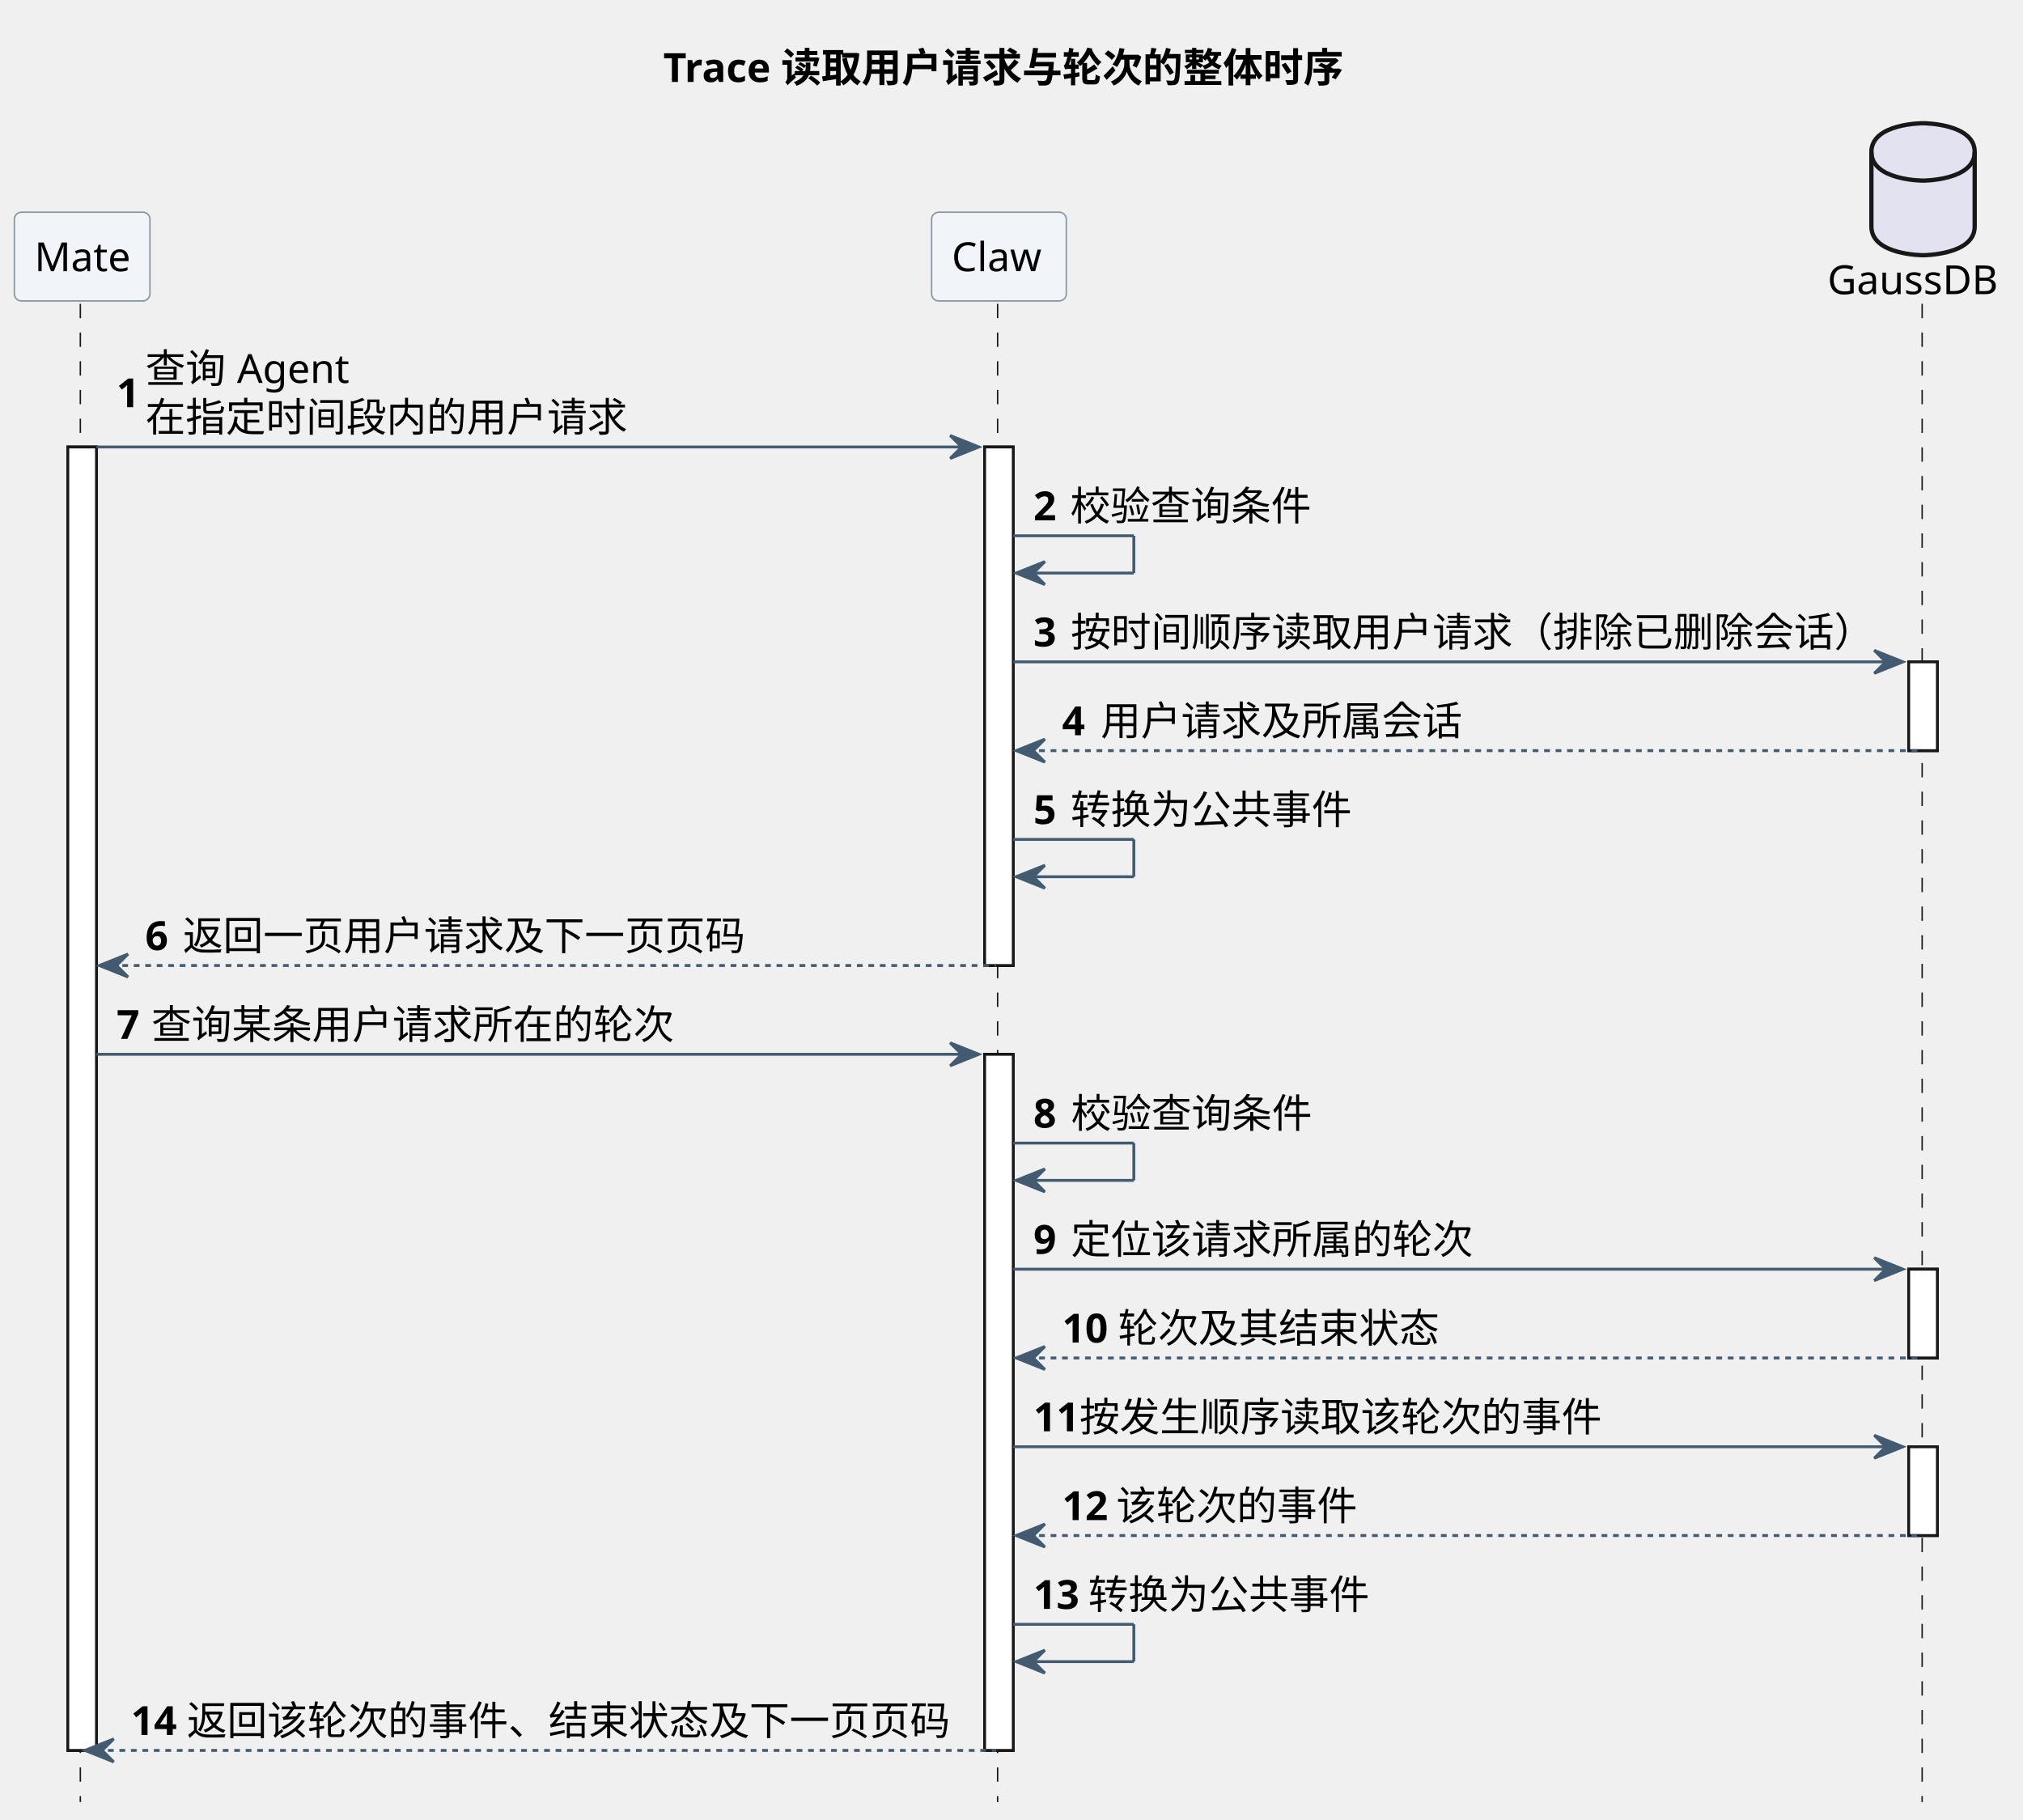
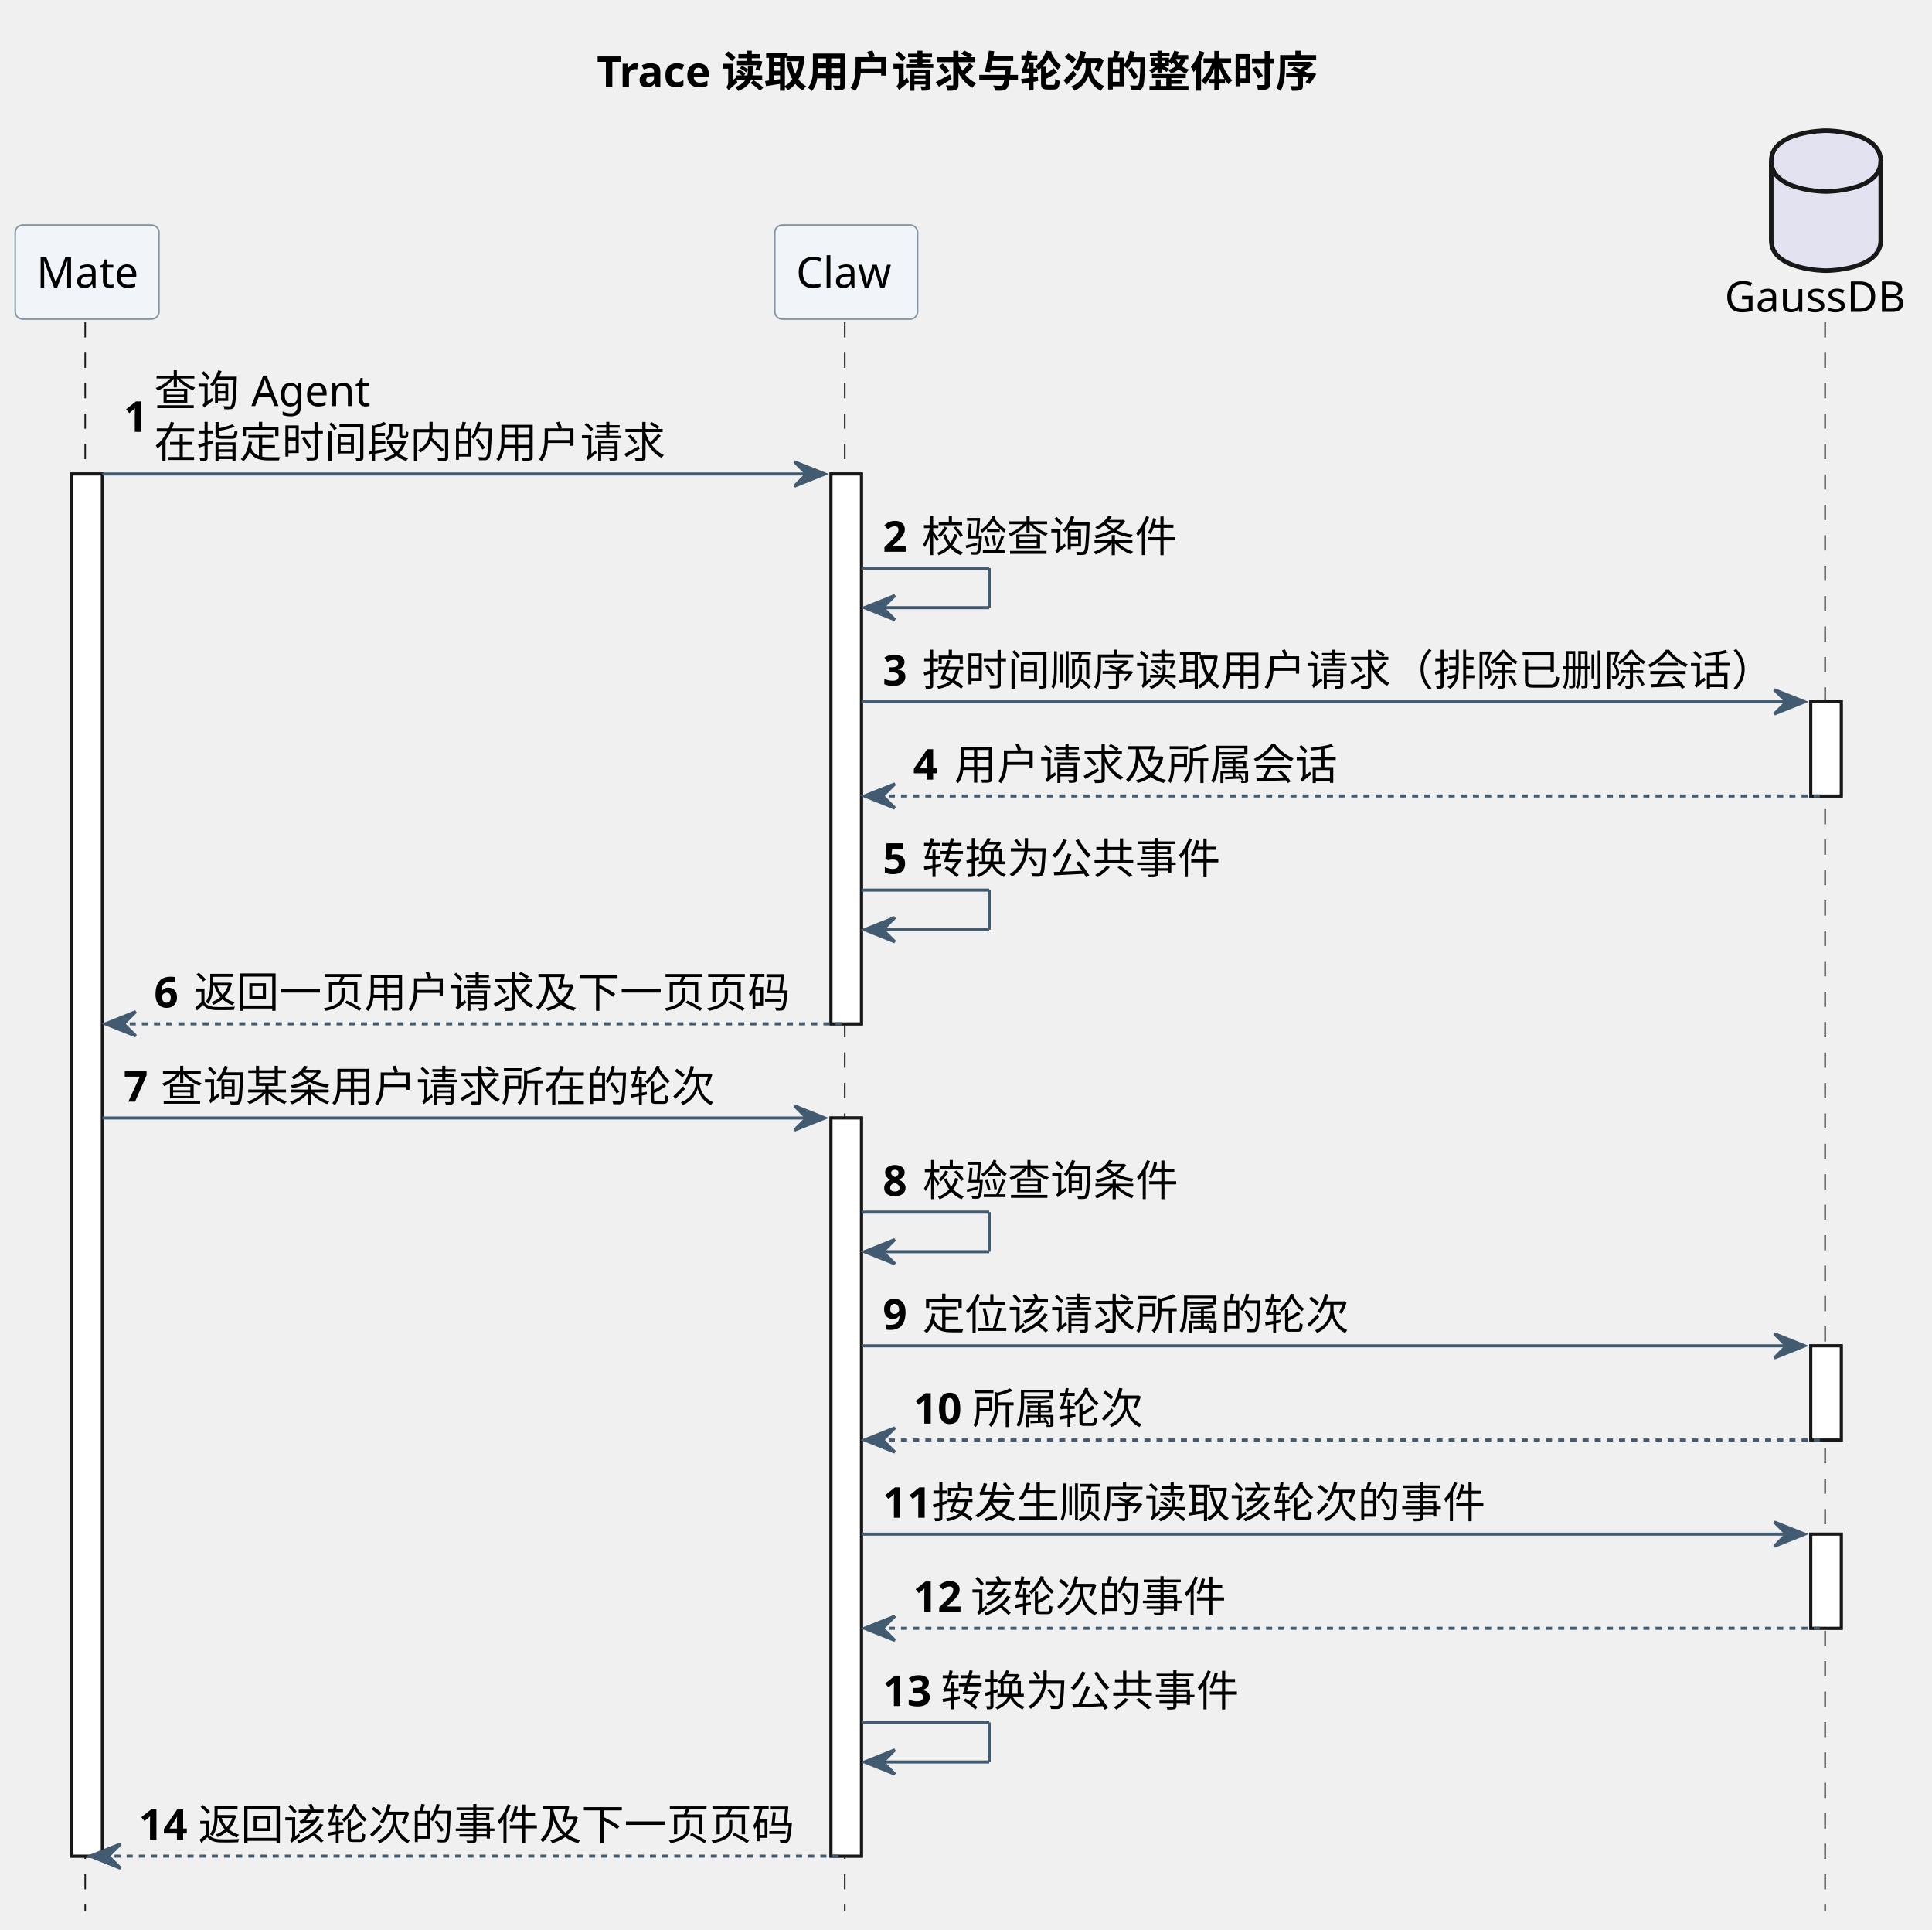
- <svg xmlns="http://www.w3.org/2000/svg" contentStyleType="text/css" height="634px" preserveAspectRatio="none" style="width:705px;height:634px;background:#FFFFFF;" version="1.1" viewBox="0 0 705 634" width="705px" zoomAndPan="magnify">
+ <svg xmlns="http://www.w3.org/2000/svg" contentStyleType="text/css" height="634px" preserveAspectRatio="none" style="width:635px;height:634px;background:#FFFFFF;" version="1.1" viewBox="0 0 635 634" width="635px" zoomAndPan="magnify">
  <defs />
  <g>
-     <text fill="#000000" font-family="sans-serif" font-size="14" font-weight="bold" lengthAdjust="spacing" textLength="245.191" x="231.144" y="28.562">Trace 读取用户请求与轮次的整体时序</text>
+     <text fill="#000000" font-family="sans-serif" font-size="14" font-weight="bold" lengthAdjust="spacing" textLength="245.191" x="196.144" y="28.562">Trace 读取用户请求与轮次的整体时序</text>
    <rect fill="#FFFFFF" height="454.213" style="stroke:#181818;stroke-width:1.0;" width="10" x="23.625" y="155.758" />
-     <rect fill="#FFFFFF" height="180.697" style="stroke:#181818;stroke-width:1.0;" width="10" x="343.129" y="155.758" />
-     <rect fill="#FFFFFF" height="242.576" style="stroke:#181818;stroke-width:1.0;" width="10" x="343.129" y="367.394" />
-     <rect fill="#FFFFFF" height="30.939" style="stroke:#181818;stroke-width:1.0;" width="10" x="665.166" y="230.637" />
-     <rect fill="#FFFFFF" height="30.939" style="stroke:#181818;stroke-width:1.0;" width="10" x="665.166" y="442.273" />
-     <rect fill="#FFFFFF" height="30.939" style="stroke:#181818;stroke-width:1.0;" width="10" x="665.166" y="504.152" />
+     <rect fill="#FFFFFF" height="180.697" style="stroke:#181818;stroke-width:1.0;" width="10" x="273.129" y="155.758" />
+     <rect fill="#FFFFFF" height="242.576" style="stroke:#181818;stroke-width:1.0;" width="10" x="273.129" y="367.394" />
+     <rect fill="#FFFFFF" height="30.939" style="stroke:#181818;stroke-width:1.0;" width="10" x="595.166" y="230.637" />
+     <rect fill="#FFFFFF" height="30.939" style="stroke:#181818;stroke-width:1.0;" width="10" x="595.166" y="442.273" />
+     <rect fill="#FFFFFF" height="30.939" style="stroke:#181818;stroke-width:1.0;" width="10" x="595.166" y="504.152" />
    <line style="stroke:#181818;stroke-width:0.5;stroke-dasharray:5.0,5.0;" x1="28" x2="28" y1="105.879" y2="627.971" />
-     <line style="stroke:#181818;stroke-width:0.5;stroke-dasharray:5.0,5.0;" x1="347.661" x2="347.661" y1="105.879" y2="627.971" />
-     <line style="stroke:#181818;stroke-width:0.5;stroke-dasharray:5.0,5.0;" x1="669.852" x2="669.852" y1="105.879" y2="627.971" />
+     <line style="stroke:#181818;stroke-width:0.5;stroke-dasharray:5.0,5.0;" x1="277.661" x2="277.661" y1="105.879" y2="627.971" />
+     <line style="stroke:#181818;stroke-width:0.5;stroke-dasharray:5.0,5.0;" x1="599.852" x2="599.852" y1="105.879" y2="627.971" />
    <rect fill="#F1F5F9" height="30.939" rx="2.5" ry="2.5" style="stroke:#8496A4;stroke-width:0.5;" width="47.25" x="5" y="73.939" />
    <text fill="#000000" font-family="sans-serif" font-size="14" lengthAdjust="spacing" textLength="33.25" x="12" y="94.502">Mate</text>
-     <rect fill="#F1F5F9" height="30.939" rx="2.5" ry="2.5" style="stroke:#8496A4;stroke-width:0.5;" width="46.935" x="324.661" y="73.939" />
-     <text fill="#000000" font-family="sans-serif" font-size="14" lengthAdjust="spacing" textLength="32.935" x="331.661" y="94.502">Claw</text>
-     <text fill="#000000" font-family="sans-serif" font-size="14" lengthAdjust="spacing" textLength="60.628" x="636.852" y="102.502">GaussDB</text>
-     <path d="M652.166,52.94 C652.166,42.94 670.166,42.94 670.166,42.94 C670.166,42.94 688.166,42.94 688.166,52.94 L688.166,78.939 C688.166,88.939 670.166,88.939 670.166,88.939 C670.166,88.939 652.166,88.939 652.166,78.939 L652.166,52.94 " fill="#E2E2F0" style="stroke:#181818;stroke-width:1.5;" />
-     <path d="M652.166,52.94 C652.166,62.94 670.166,62.94 670.166,62.94 C670.166,62.94 688.166,62.94 688.166,52.94 " fill="none" style="stroke:#181818;stroke-width:1.5;" />
+     <rect fill="#F1F5F9" height="30.939" rx="2.5" ry="2.5" style="stroke:#8496A4;stroke-width:0.5;" width="46.935" x="254.661" y="73.939" />
+     <text fill="#000000" font-family="sans-serif" font-size="14" lengthAdjust="spacing" textLength="32.935" x="261.661" y="94.502">Claw</text>
+     <text fill="#000000" font-family="sans-serif" font-size="14" lengthAdjust="spacing" textLength="60.628" x="566.852" y="102.502">GaussDB</text>
+     <path d="M582.166,52.94 C582.166,42.94 600.166,42.94 600.166,42.94 C600.166,42.94 618.166,42.94 618.166,52.94 L618.166,78.939 C618.166,88.939 600.166,88.939 600.166,88.939 C600.166,88.939 582.166,88.939 582.166,78.939 L582.166,52.94 " fill="#E2E2F0" style="stroke:#181818;stroke-width:1.5;" />
+     <path d="M582.166,52.94 C582.166,62.94 600.166,62.94 600.166,62.94 C600.166,62.94 618.166,62.94 618.166,52.94 " fill="none" style="stroke:#181818;stroke-width:1.5;" />
    <rect fill="#FFFFFF" height="454.213" style="stroke:#181818;stroke-width:1.0;" width="10" x="23.625" y="155.758" />
-     <rect fill="#FFFFFF" height="180.697" style="stroke:#181818;stroke-width:1.0;" width="10" x="343.129" y="155.758" />
-     <rect fill="#FFFFFF" height="242.576" style="stroke:#181818;stroke-width:1.0;" width="10" x="343.129" y="367.394" />
-     <rect fill="#FFFFFF" height="30.939" style="stroke:#181818;stroke-width:1.0;" width="10" x="665.166" y="230.637" />
-     <rect fill="#FFFFFF" height="30.939" style="stroke:#181818;stroke-width:1.0;" width="10" x="665.166" y="442.273" />
-     <rect fill="#FFFFFF" height="30.939" style="stroke:#181818;stroke-width:1.0;" width="10" x="665.166" y="504.152" />
-     <polygon fill="#425B70" points="331.129,151.758,341.129,155.758,331.129,159.758,335.129,155.758" style="stroke:#425B70;stroke-width:1.0;" />
-     <line style="stroke:#425B70;stroke-width:1.0;" x1="33.625" x2="337.129" y1="155.758" y2="155.758" />
+     <rect fill="#FFFFFF" height="180.697" style="stroke:#181818;stroke-width:1.0;" width="10" x="273.129" y="155.758" />
+     <rect fill="#FFFFFF" height="242.576" style="stroke:#181818;stroke-width:1.0;" width="10" x="273.129" y="367.394" />
+     <rect fill="#FFFFFF" height="30.939" style="stroke:#181818;stroke-width:1.0;" width="10" x="595.166" y="230.637" />
+     <rect fill="#FFFFFF" height="30.939" style="stroke:#181818;stroke-width:1.0;" width="10" x="595.166" y="442.273" />
+     <rect fill="#FFFFFF" height="30.939" style="stroke:#181818;stroke-width:1.0;" width="10" x="595.166" y="504.152" />
+     <polygon fill="#425B70" points="261.129,151.758,271.129,155.758,261.129,159.758,265.129,155.758" style="stroke:#425B70;stroke-width:1.0;" />
+     <line style="stroke:#425B70;stroke-width:1.0;" x1="33.625" x2="267.129" y1="155.758" y2="155.758" />
    <text fill="#000000" font-family="sans-serif" font-size="14" font-weight="bold" lengthAdjust="spacing" textLength="6.036" x="40.625" y="141.911">1</text>
    <text fill="#000000" font-family="sans-serif" font-size="14" lengthAdjust="spacing" textLength="28" x="50.661" y="133.441">查询</text>
    <text fill="#000000" font-family="sans-serif" font-size="14" lengthAdjust="spacing" textLength="3.938" x="78.661" y="133.441"> </text>
    <text fill="#000000" font-family="sans-serif" font-size="14" lengthAdjust="spacing" textLength="39.259" x="82.599" y="133.441">Agent</text>
    <text fill="#000000" font-family="sans-serif" font-size="14" lengthAdjust="spacing" textLength="168" x="50.661" y="150.381">在指定时间段内的用户请求</text>
-     <line style="stroke:#425B70;stroke-width:1.0;" x1="353.129" x2="395.129" y1="186.697" y2="186.697" />
-     <line style="stroke:#425B70;stroke-width:1.0;" x1="395.129" x2="395.129" y1="186.697" y2="199.697" />
-     <line style="stroke:#425B70;stroke-width:1.0;" x1="354.129" x2="395.129" y1="199.697" y2="199.697" />
-     <polygon fill="#425B70" points="364.129,195.697,354.129,199.697,364.129,203.697,360.129,199.697" style="stroke:#425B70;stroke-width:1.0;" />
-     <text fill="#000000" font-family="sans-serif" font-size="14" font-weight="bold" lengthAdjust="spacing" textLength="8.818" x="360.129" y="181.32">2</text>
-     <text fill="#000000" font-family="sans-serif" font-size="14" lengthAdjust="spacing" textLength="84" x="372.947" y="181.32">校验查询条件</text>
-     <polygon fill="#425B70" points="653.166,226.637,663.166,230.637,653.166,234.637,657.166,230.637" style="stroke:#425B70;stroke-width:1.0;" />
-     <line style="stroke:#425B70;stroke-width:1.0;" x1="353.129" x2="659.166" y1="230.637" y2="230.637" />
-     <text fill="#000000" font-family="sans-serif" font-size="14" font-weight="bold" lengthAdjust="spacing" textLength="9.037" x="360.129" y="225.26">3</text>
-     <text fill="#000000" font-family="sans-serif" font-size="14" lengthAdjust="spacing" textLength="280" x="373.166" y="225.26">按时间顺序读取用户请求（排除已删除会话）</text>
-     <polygon fill="#425B70" points="364.129,257.576,354.129,261.576,364.129,265.576,360.129,261.576" style="stroke:#425B70;stroke-width:1.0;" />
-     <line style="stroke:#425B70;stroke-width:1.0;stroke-dasharray:2.0,2.0;" x1="358.129" x2="669.166" y1="261.576" y2="261.576" />
-     <text fill="#000000" font-family="sans-serif" font-size="14" font-weight="bold" lengthAdjust="spacing" textLength="9.468" x="370.129" y="256.199">4</text>
-     <text fill="#000000" font-family="sans-serif" font-size="14" lengthAdjust="spacing" textLength="126" x="383.597" y="256.199">用户请求及所属会话</text>
-     <line style="stroke:#425B70;stroke-width:1.0;" x1="353.129" x2="395.129" y1="292.516" y2="292.516" />
-     <line style="stroke:#425B70;stroke-width:1.0;" x1="395.129" x2="395.129" y1="292.516" y2="305.516" />
-     <line style="stroke:#425B70;stroke-width:1.0;" x1="354.129" x2="395.129" y1="305.516" y2="305.516" />
-     <polygon fill="#425B70" points="364.129,301.516,354.129,305.516,364.129,309.516,360.129,305.516" style="stroke:#425B70;stroke-width:1.0;" />
-     <text fill="#000000" font-family="sans-serif" font-size="14" font-weight="bold" lengthAdjust="spacing" textLength="8.948" x="360.129" y="287.139">5</text>
-     <text fill="#000000" font-family="sans-serif" font-size="14" lengthAdjust="spacing" textLength="98" x="373.077" y="287.139">转换为公共事件</text>
+     <line style="stroke:#425B70;stroke-width:1.0;" x1="283.129" x2="325.129" y1="186.697" y2="186.697" />
+     <line style="stroke:#425B70;stroke-width:1.0;" x1="325.129" x2="325.129" y1="186.697" y2="199.697" />
+     <line style="stroke:#425B70;stroke-width:1.0;" x1="284.129" x2="325.129" y1="199.697" y2="199.697" />
+     <polygon fill="#425B70" points="294.129,195.697,284.129,199.697,294.129,203.697,290.129,199.697" style="stroke:#425B70;stroke-width:1.0;" />
+     <text fill="#000000" font-family="sans-serif" font-size="14" font-weight="bold" lengthAdjust="spacing" textLength="8.818" x="290.129" y="181.32">2</text>
+     <text fill="#000000" font-family="sans-serif" font-size="14" lengthAdjust="spacing" textLength="84" x="302.947" y="181.32">校验查询条件</text>
+     <polygon fill="#425B70" points="583.166,226.637,593.166,230.637,583.166,234.637,587.166,230.637" style="stroke:#425B70;stroke-width:1.0;" />
+     <line style="stroke:#425B70;stroke-width:1.0;" x1="283.129" x2="589.166" y1="230.637" y2="230.637" />
+     <text fill="#000000" font-family="sans-serif" font-size="14" font-weight="bold" lengthAdjust="spacing" textLength="9.037" x="290.129" y="225.26">3</text>
+     <text fill="#000000" font-family="sans-serif" font-size="14" lengthAdjust="spacing" textLength="280" x="303.166" y="225.26">按时间顺序读取用户请求（排除已删除会话）</text>
+     <polygon fill="#425B70" points="294.129,257.576,284.129,261.576,294.129,265.576,290.129,261.576" style="stroke:#425B70;stroke-width:1.0;" />
+     <line style="stroke:#425B70;stroke-width:1.0;stroke-dasharray:2.0,2.0;" x1="288.129" x2="599.166" y1="261.576" y2="261.576" />
+     <text fill="#000000" font-family="sans-serif" font-size="14" font-weight="bold" lengthAdjust="spacing" textLength="9.468" x="300.129" y="256.199">4</text>
+     <text fill="#000000" font-family="sans-serif" font-size="14" lengthAdjust="spacing" textLength="126" x="313.597" y="256.199">用户请求及所属会话</text>
+     <line style="stroke:#425B70;stroke-width:1.0;" x1="283.129" x2="325.129" y1="292.516" y2="292.516" />
+     <line style="stroke:#425B70;stroke-width:1.0;" x1="325.129" x2="325.129" y1="292.516" y2="305.516" />
+     <line style="stroke:#425B70;stroke-width:1.0;" x1="284.129" x2="325.129" y1="305.516" y2="305.516" />
+     <polygon fill="#425B70" points="294.129,301.516,284.129,305.516,294.129,309.516,290.129,305.516" style="stroke:#425B70;stroke-width:1.0;" />
+     <text fill="#000000" font-family="sans-serif" font-size="14" font-weight="bold" lengthAdjust="spacing" textLength="8.948" x="290.129" y="287.139">5</text>
+     <text fill="#000000" font-family="sans-serif" font-size="14" lengthAdjust="spacing" textLength="98" x="303.077" y="287.139">转换为公共事件</text>
    <polygon fill="#425B70" points="44.625,332.455,34.625,336.455,44.625,340.455,40.625,336.455" style="stroke:#425B70;stroke-width:1.0;" />
-     <line style="stroke:#425B70;stroke-width:1.0;stroke-dasharray:2.0,2.0;" x1="38.625" x2="347.129" y1="336.455" y2="336.455" />
+     <line style="stroke:#425B70;stroke-width:1.0;stroke-dasharray:2.0,2.0;" x1="38.625" x2="277.129" y1="336.455" y2="336.455" />
    <text fill="#000000" font-family="sans-serif" font-size="14" font-weight="bold" lengthAdjust="spacing" textLength="9.092" x="50.625" y="331.078">6</text>
    <text fill="#000000" font-family="sans-serif" font-size="14" lengthAdjust="spacing" textLength="196" x="63.717" y="331.078">返回一页用户请求及下一页页码</text>
-     <polygon fill="#425B70" points="331.129,363.394,341.129,367.394,331.129,371.394,335.129,367.394" style="stroke:#425B70;stroke-width:1.0;" />
-     <line style="stroke:#425B70;stroke-width:1.0;" x1="33.625" x2="337.129" y1="367.394" y2="367.394" />
+     <polygon fill="#425B70" points="261.129,363.394,271.129,367.394,261.129,371.394,265.129,367.394" style="stroke:#425B70;stroke-width:1.0;" />
+     <line style="stroke:#425B70;stroke-width:1.0;" x1="33.625" x2="267.129" y1="367.394" y2="367.394" />
    <text fill="#000000" font-family="sans-serif" font-size="14" font-weight="bold" lengthAdjust="spacing" textLength="8.142" x="40.625" y="362.018">7</text>
    <text fill="#000000" font-family="sans-serif" font-size="14" lengthAdjust="spacing" textLength="182" x="52.767" y="362.018">查询某条用户请求所在的轮次</text>
-     <line style="stroke:#425B70;stroke-width:1.0;" x1="353.129" x2="395.129" y1="398.334" y2="398.334" />
-     <line style="stroke:#425B70;stroke-width:1.0;" x1="395.129" x2="395.129" y1="398.334" y2="411.334" />
-     <line style="stroke:#425B70;stroke-width:1.0;" x1="354.129" x2="395.129" y1="411.334" y2="411.334" />
-     <polygon fill="#425B70" points="364.129,407.334,354.129,411.334,364.129,415.334,360.129,411.334" style="stroke:#425B70;stroke-width:1.0;" />
-     <text fill="#000000" font-family="sans-serif" font-size="14" font-weight="bold" lengthAdjust="spacing" textLength="9.112" x="360.129" y="392.957">8</text>
-     <text fill="#000000" font-family="sans-serif" font-size="14" lengthAdjust="spacing" textLength="84" x="373.241" y="392.957">校验查询条件</text>
-     <polygon fill="#425B70" points="653.166,438.273,663.166,442.273,653.166,446.273,657.166,442.273" style="stroke:#425B70;stroke-width:1.0;" />
-     <line style="stroke:#425B70;stroke-width:1.0;" x1="353.129" x2="659.166" y1="442.273" y2="442.273" />
-     <text fill="#000000" font-family="sans-serif" font-size="14" font-weight="bold" lengthAdjust="spacing" textLength="9.092" x="360.129" y="436.897">9</text>
-     <text fill="#000000" font-family="sans-serif" font-size="14" lengthAdjust="spacing" textLength="140" x="373.221" y="436.897">定位该请求所属的轮次</text>
-     <polygon fill="#425B70" points="364.129,469.213,354.129,473.213,364.129,477.213,360.129,473.213" style="stroke:#425B70;stroke-width:1.0;" />
-     <line style="stroke:#425B70;stroke-width:1.0;stroke-dasharray:2.0,2.0;" x1="358.129" x2="669.166" y1="473.213" y2="473.213" />
-     <text fill="#000000" font-family="sans-serif" font-size="14" font-weight="bold" lengthAdjust="spacing" textLength="15.477" x="370.129" y="467.836">10</text>
-     <text fill="#000000" font-family="sans-serif" font-size="14" lengthAdjust="spacing" textLength="112" x="389.606" y="467.836">轮次及其结束状态</text>
-     <polygon fill="#425B70" points="653.166,500.152,663.166,504.152,653.166,508.152,657.166,504.152" style="stroke:#425B70;stroke-width:1.0;" />
-     <line style="stroke:#425B70;stroke-width:1.0;" x1="353.129" x2="659.166" y1="504.152" y2="504.152" />
-     <text fill="#000000" font-family="sans-serif" font-size="14" font-weight="bold" lengthAdjust="spacing" textLength="12.072" x="360.129" y="498.775">11</text>
-     <text fill="#000000" font-family="sans-serif" font-size="14" lengthAdjust="spacing" textLength="182" x="376.201" y="498.775">按发生顺序读取该轮次的事件</text>
-     <polygon fill="#425B70" points="364.129,531.092,354.129,535.092,364.129,539.092,360.129,535.092" style="stroke:#425B70;stroke-width:1.0;" />
-     <line style="stroke:#425B70;stroke-width:1.0;stroke-dasharray:2.0,2.0;" x1="358.129" x2="669.166" y1="535.092" y2="535.092" />
-     <text fill="#000000" font-family="sans-serif" font-size="14" font-weight="bold" lengthAdjust="spacing" textLength="14.854" x="370.129" y="529.715">12</text>
-     <text fill="#000000" font-family="sans-serif" font-size="14" lengthAdjust="spacing" textLength="84" x="388.983" y="529.715">该轮次的事件</text>
-     <line style="stroke:#425B70;stroke-width:1.0;" x1="353.129" x2="395.129" y1="566.031" y2="566.031" />
-     <line style="stroke:#425B70;stroke-width:1.0;" x1="395.129" x2="395.129" y1="566.031" y2="579.031" />
-     <line style="stroke:#425B70;stroke-width:1.0;" x1="354.129" x2="395.129" y1="579.031" y2="579.031" />
-     <polygon fill="#425B70" points="364.129,575.031,354.129,579.031,364.129,583.031,360.129,579.031" style="stroke:#425B70;stroke-width:1.0;" />
-     <text fill="#000000" font-family="sans-serif" font-size="14" font-weight="bold" lengthAdjust="spacing" textLength="15.073" x="360.129" y="560.654">13</text>
-     <text fill="#000000" font-family="sans-serif" font-size="14" lengthAdjust="spacing" textLength="98" x="379.202" y="560.654">转换为公共事件</text>
+     <line style="stroke:#425B70;stroke-width:1.0;" x1="283.129" x2="325.129" y1="398.334" y2="398.334" />
+     <line style="stroke:#425B70;stroke-width:1.0;" x1="325.129" x2="325.129" y1="398.334" y2="411.334" />
+     <line style="stroke:#425B70;stroke-width:1.0;" x1="284.129" x2="325.129" y1="411.334" y2="411.334" />
+     <polygon fill="#425B70" points="294.129,407.334,284.129,411.334,294.129,415.334,290.129,411.334" style="stroke:#425B70;stroke-width:1.0;" />
+     <text fill="#000000" font-family="sans-serif" font-size="14" font-weight="bold" lengthAdjust="spacing" textLength="9.112" x="290.129" y="392.957">8</text>
+     <text fill="#000000" font-family="sans-serif" font-size="14" lengthAdjust="spacing" textLength="84" x="303.241" y="392.957">校验查询条件</text>
+     <polygon fill="#425B70" points="583.166,438.273,593.166,442.273,583.166,446.273,587.166,442.273" style="stroke:#425B70;stroke-width:1.0;" />
+     <line style="stroke:#425B70;stroke-width:1.0;" x1="283.129" x2="589.166" y1="442.273" y2="442.273" />
+     <text fill="#000000" font-family="sans-serif" font-size="14" font-weight="bold" lengthAdjust="spacing" textLength="9.092" x="290.129" y="436.897">9</text>
+     <text fill="#000000" font-family="sans-serif" font-size="14" lengthAdjust="spacing" textLength="140" x="303.221" y="436.897">定位该请求所属的轮次</text>
+     <polygon fill="#425B70" points="294.129,469.213,284.129,473.213,294.129,477.213,290.129,473.213" style="stroke:#425B70;stroke-width:1.0;" />
+     <line style="stroke:#425B70;stroke-width:1.0;stroke-dasharray:2.0,2.0;" x1="288.129" x2="599.166" y1="473.213" y2="473.213" />
+     <text fill="#000000" font-family="sans-serif" font-size="14" font-weight="bold" lengthAdjust="spacing" textLength="15.477" x="300.129" y="467.836">10</text>
+     <text fill="#000000" font-family="sans-serif" font-size="14" lengthAdjust="spacing" textLength="56" x="319.606" y="467.836">所属轮次</text>
+     <polygon fill="#425B70" points="583.166,500.152,593.166,504.152,583.166,508.152,587.166,504.152" style="stroke:#425B70;stroke-width:1.0;" />
+     <line style="stroke:#425B70;stroke-width:1.0;" x1="283.129" x2="589.166" y1="504.152" y2="504.152" />
+     <text fill="#000000" font-family="sans-serif" font-size="14" font-weight="bold" lengthAdjust="spacing" textLength="12.072" x="290.129" y="498.775">11</text>
+     <text fill="#000000" font-family="sans-serif" font-size="14" lengthAdjust="spacing" textLength="182" x="306.201" y="498.775">按发生顺序读取该轮次的事件</text>
+     <polygon fill="#425B70" points="294.129,531.092,284.129,535.092,294.129,539.092,290.129,535.092" style="stroke:#425B70;stroke-width:1.0;" />
+     <line style="stroke:#425B70;stroke-width:1.0;stroke-dasharray:2.0,2.0;" x1="288.129" x2="599.166" y1="535.092" y2="535.092" />
+     <text fill="#000000" font-family="sans-serif" font-size="14" font-weight="bold" lengthAdjust="spacing" textLength="14.854" x="300.129" y="529.715">12</text>
+     <text fill="#000000" font-family="sans-serif" font-size="14" lengthAdjust="spacing" textLength="84" x="318.983" y="529.715">该轮次的事件</text>
+     <line style="stroke:#425B70;stroke-width:1.0;" x1="283.129" x2="325.129" y1="566.031" y2="566.031" />
+     <line style="stroke:#425B70;stroke-width:1.0;" x1="325.129" x2="325.129" y1="566.031" y2="579.031" />
+     <line style="stroke:#425B70;stroke-width:1.0;" x1="284.129" x2="325.129" y1="579.031" y2="579.031" />
+     <polygon fill="#425B70" points="294.129,575.031,284.129,579.031,294.129,583.031,290.129,579.031" style="stroke:#425B70;stroke-width:1.0;" />
+     <text fill="#000000" font-family="sans-serif" font-size="14" font-weight="bold" lengthAdjust="spacing" textLength="15.073" x="290.129" y="560.654">13</text>
+     <text fill="#000000" font-family="sans-serif" font-size="14" lengthAdjust="spacing" textLength="98" x="309.202" y="560.654">转换为公共事件</text>
    <polygon fill="#425B70" points="39.625,605.971,29.625,609.971,39.625,613.971,35.625,609.971" style="stroke:#425B70;stroke-width:1.0;" />
-     <line style="stroke:#425B70;stroke-width:1.0;stroke-dasharray:2.0,2.0;" x1="33.625" x2="347.129" y1="609.971" y2="609.971" />
+     <line style="stroke:#425B70;stroke-width:1.0;stroke-dasharray:2.0,2.0;" x1="33.625" x2="277.129" y1="609.971" y2="609.971" />
    <text fill="#000000" font-family="sans-serif" font-size="14" font-weight="bold" lengthAdjust="spacing" textLength="15.504" x="45.625" y="604.594">14</text>
-     <text fill="#000000" font-family="sans-serif" font-size="14" lengthAdjust="spacing" textLength="266" x="65.129" y="604.594">返回该轮次的事件、结束状态及下一页页码</text>
+     <text fill="#000000" font-family="sans-serif" font-size="14" lengthAdjust="spacing" textLength="196" x="65.129" y="604.594">返回该轮次的事件及下一页页码</text>
  </g>
</svg>
